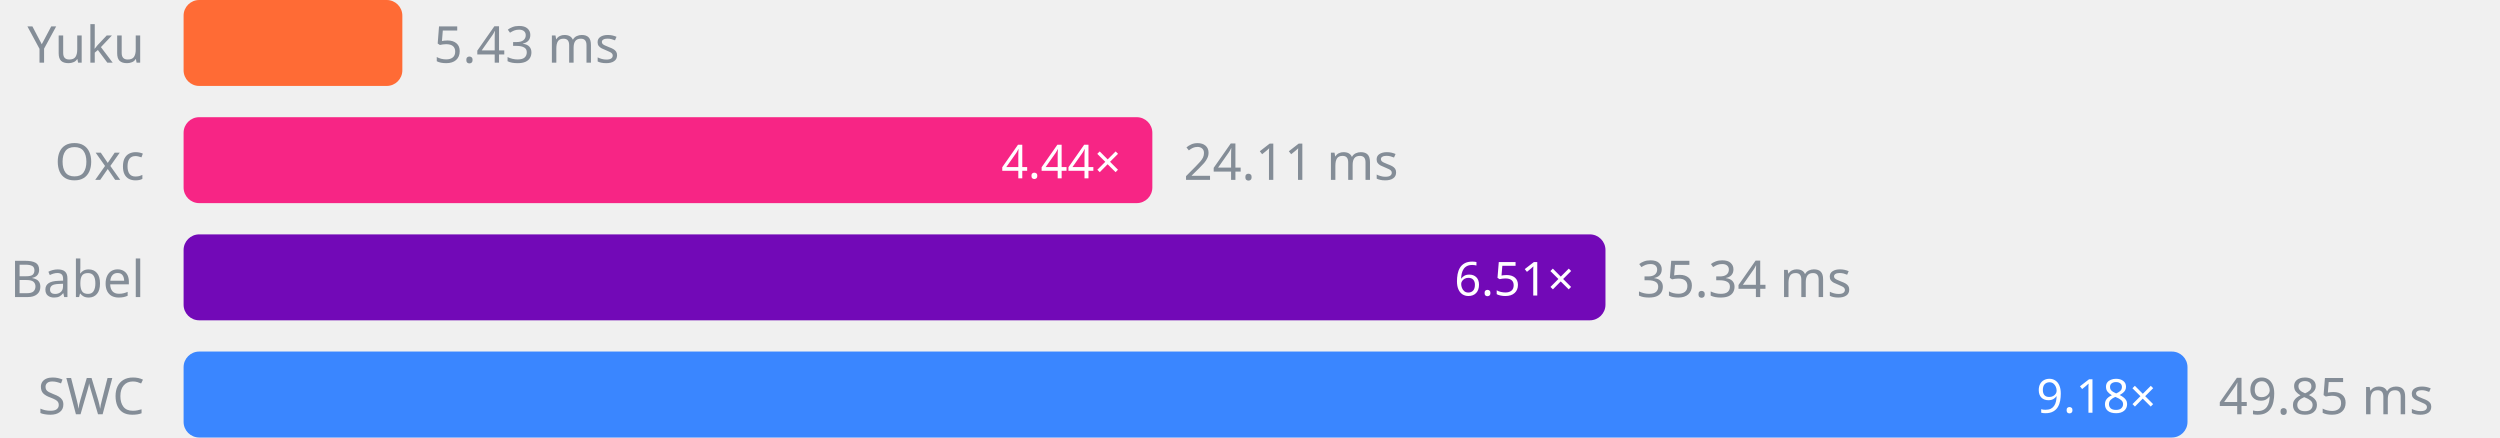
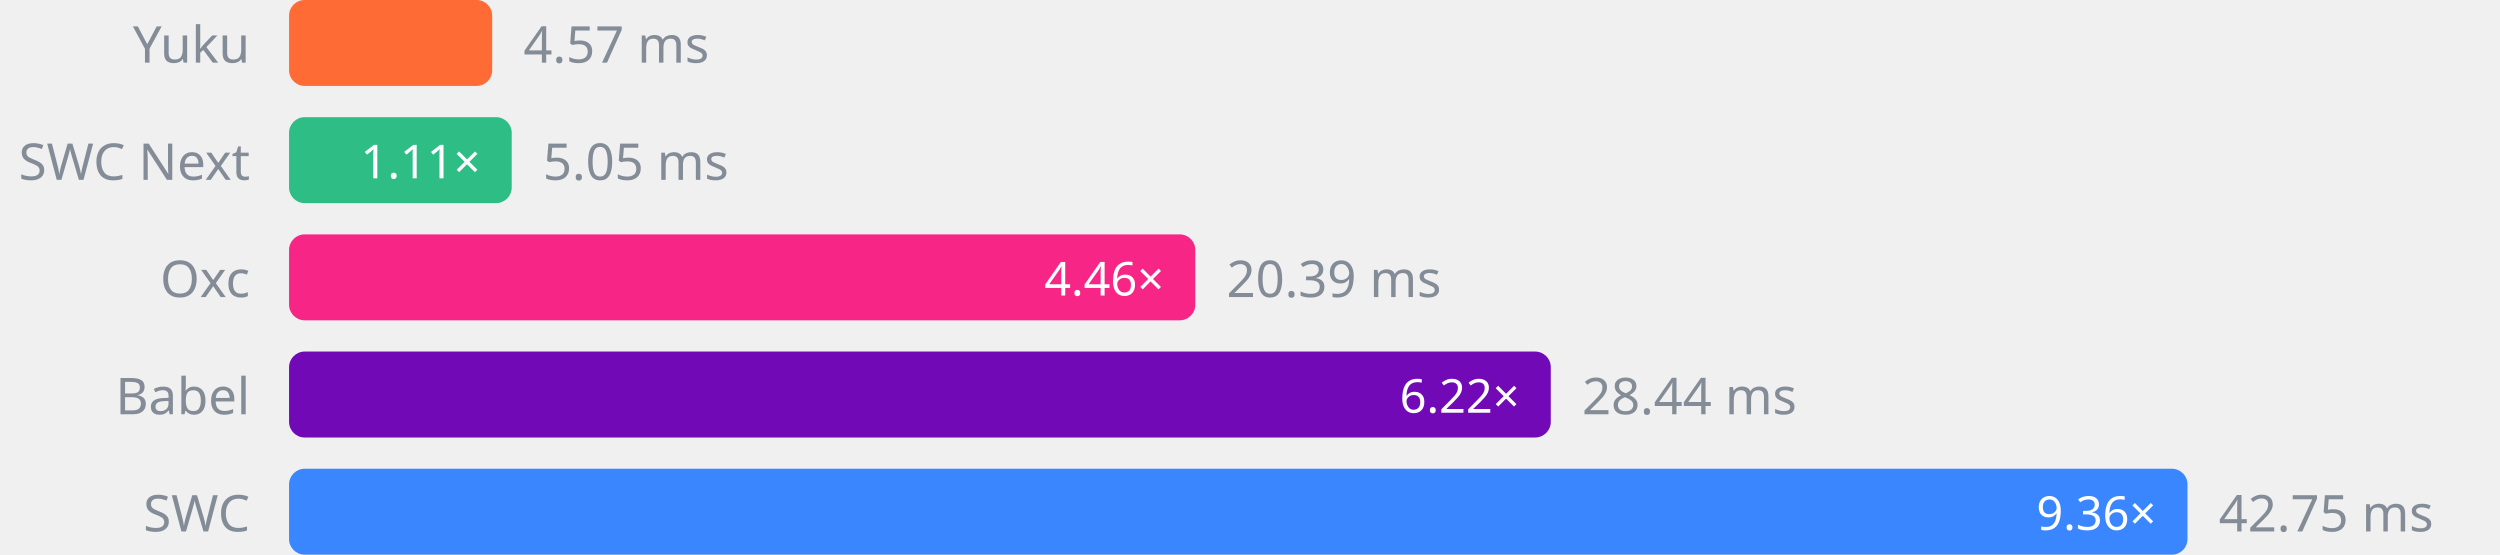
- <svg xmlns="http://www.w3.org/2000/svg" width="640" height="112" viewBox="0 0 640 112">
+ <svg xmlns="http://www.w3.org/2000/svg" width="640" height="142" viewBox="0 0 640 142">
  <style>
    text { font: 13px -apple-system, BlinkMacSystemFont, "Segoe UI", "Noto Sans", Helvetica, Arial, sans-serif; fill: #848d97; dominant-baseline: central; font-variant-numeric: tabular-nums }
    .ratio { font-size: 12px; fill: #fff }
  </style>
-   <text x="37" y="11" text-anchor="end">Yuku</text>
-   <rect x="47" y="0" width="56" height="22" rx="4" fill="#FF6B35" />
-   <text x="111" y="11">5.43 ms</text>
-   <text x="37" y="41" text-anchor="end">Oxc</text>
-   <rect x="47" y="30" width="248" height="22" rx="4" fill="#F72585" />
-   <text x="303" y="41">24.11 ms</text>
-   <text class="ratio" x="287" y="41" text-anchor="end">4.44×</text>
-   <text x="37" y="71" text-anchor="end">Babel</text>
-   <rect x="47" y="60" width="364" height="22" rx="4" fill="#7209B7" />
-   <text x="419" y="71">35.34 ms</text>
-   <text class="ratio" x="403" y="71" text-anchor="end">6.51×</text>
-   <text x="37" y="101" text-anchor="end">SWC</text>
-   <rect x="47" y="90" width="513" height="22" rx="4" fill="#3A86FF" />
-   <text x="568" y="101">49.85 ms</text>
-   <text class="ratio" x="552" y="101" text-anchor="end">9.18×</text>
+   <text x="64" y="11" text-anchor="end">Yuku</text>
+   <rect x="74" y="0" width="52" height="22" rx="4" fill="#FF6B35" />
+   <text x="134" y="11">4.57 ms</text>
+   <text x="64" y="41" text-anchor="end">SWC Next</text>
+   <rect x="74" y="30" width="57" height="22" rx="4" fill="#2DBD85" />
+   <text x="139" y="41">5.05 ms</text>
+   <text class="ratio" x="123" y="41" text-anchor="end">1.11×</text>
+   <text x="64" y="71" text-anchor="end">Oxc</text>
+   <rect x="74" y="60" width="232" height="22" rx="4" fill="#F72585" />
+   <text x="314" y="71">20.39 ms</text>
+   <text class="ratio" x="298" y="71" text-anchor="end">4.46×</text>
+   <text x="64" y="101" text-anchor="end">Babel</text>
+   <rect x="74" y="90" width="323" height="22" rx="4" fill="#7209B7" />
+   <text x="405" y="101">28.44 ms</text>
+   <text class="ratio" x="389" y="101" text-anchor="end">6.22×</text>
+   <text x="64" y="131" text-anchor="end">SWC</text>
+   <rect x="74" y="120" width="486" height="22" rx="4" fill="#3A86FF" />
+   <text x="568" y="131">42.75 ms</text>
+   <text class="ratio" x="552" y="131" text-anchor="end">9.36×</text>
</svg>
